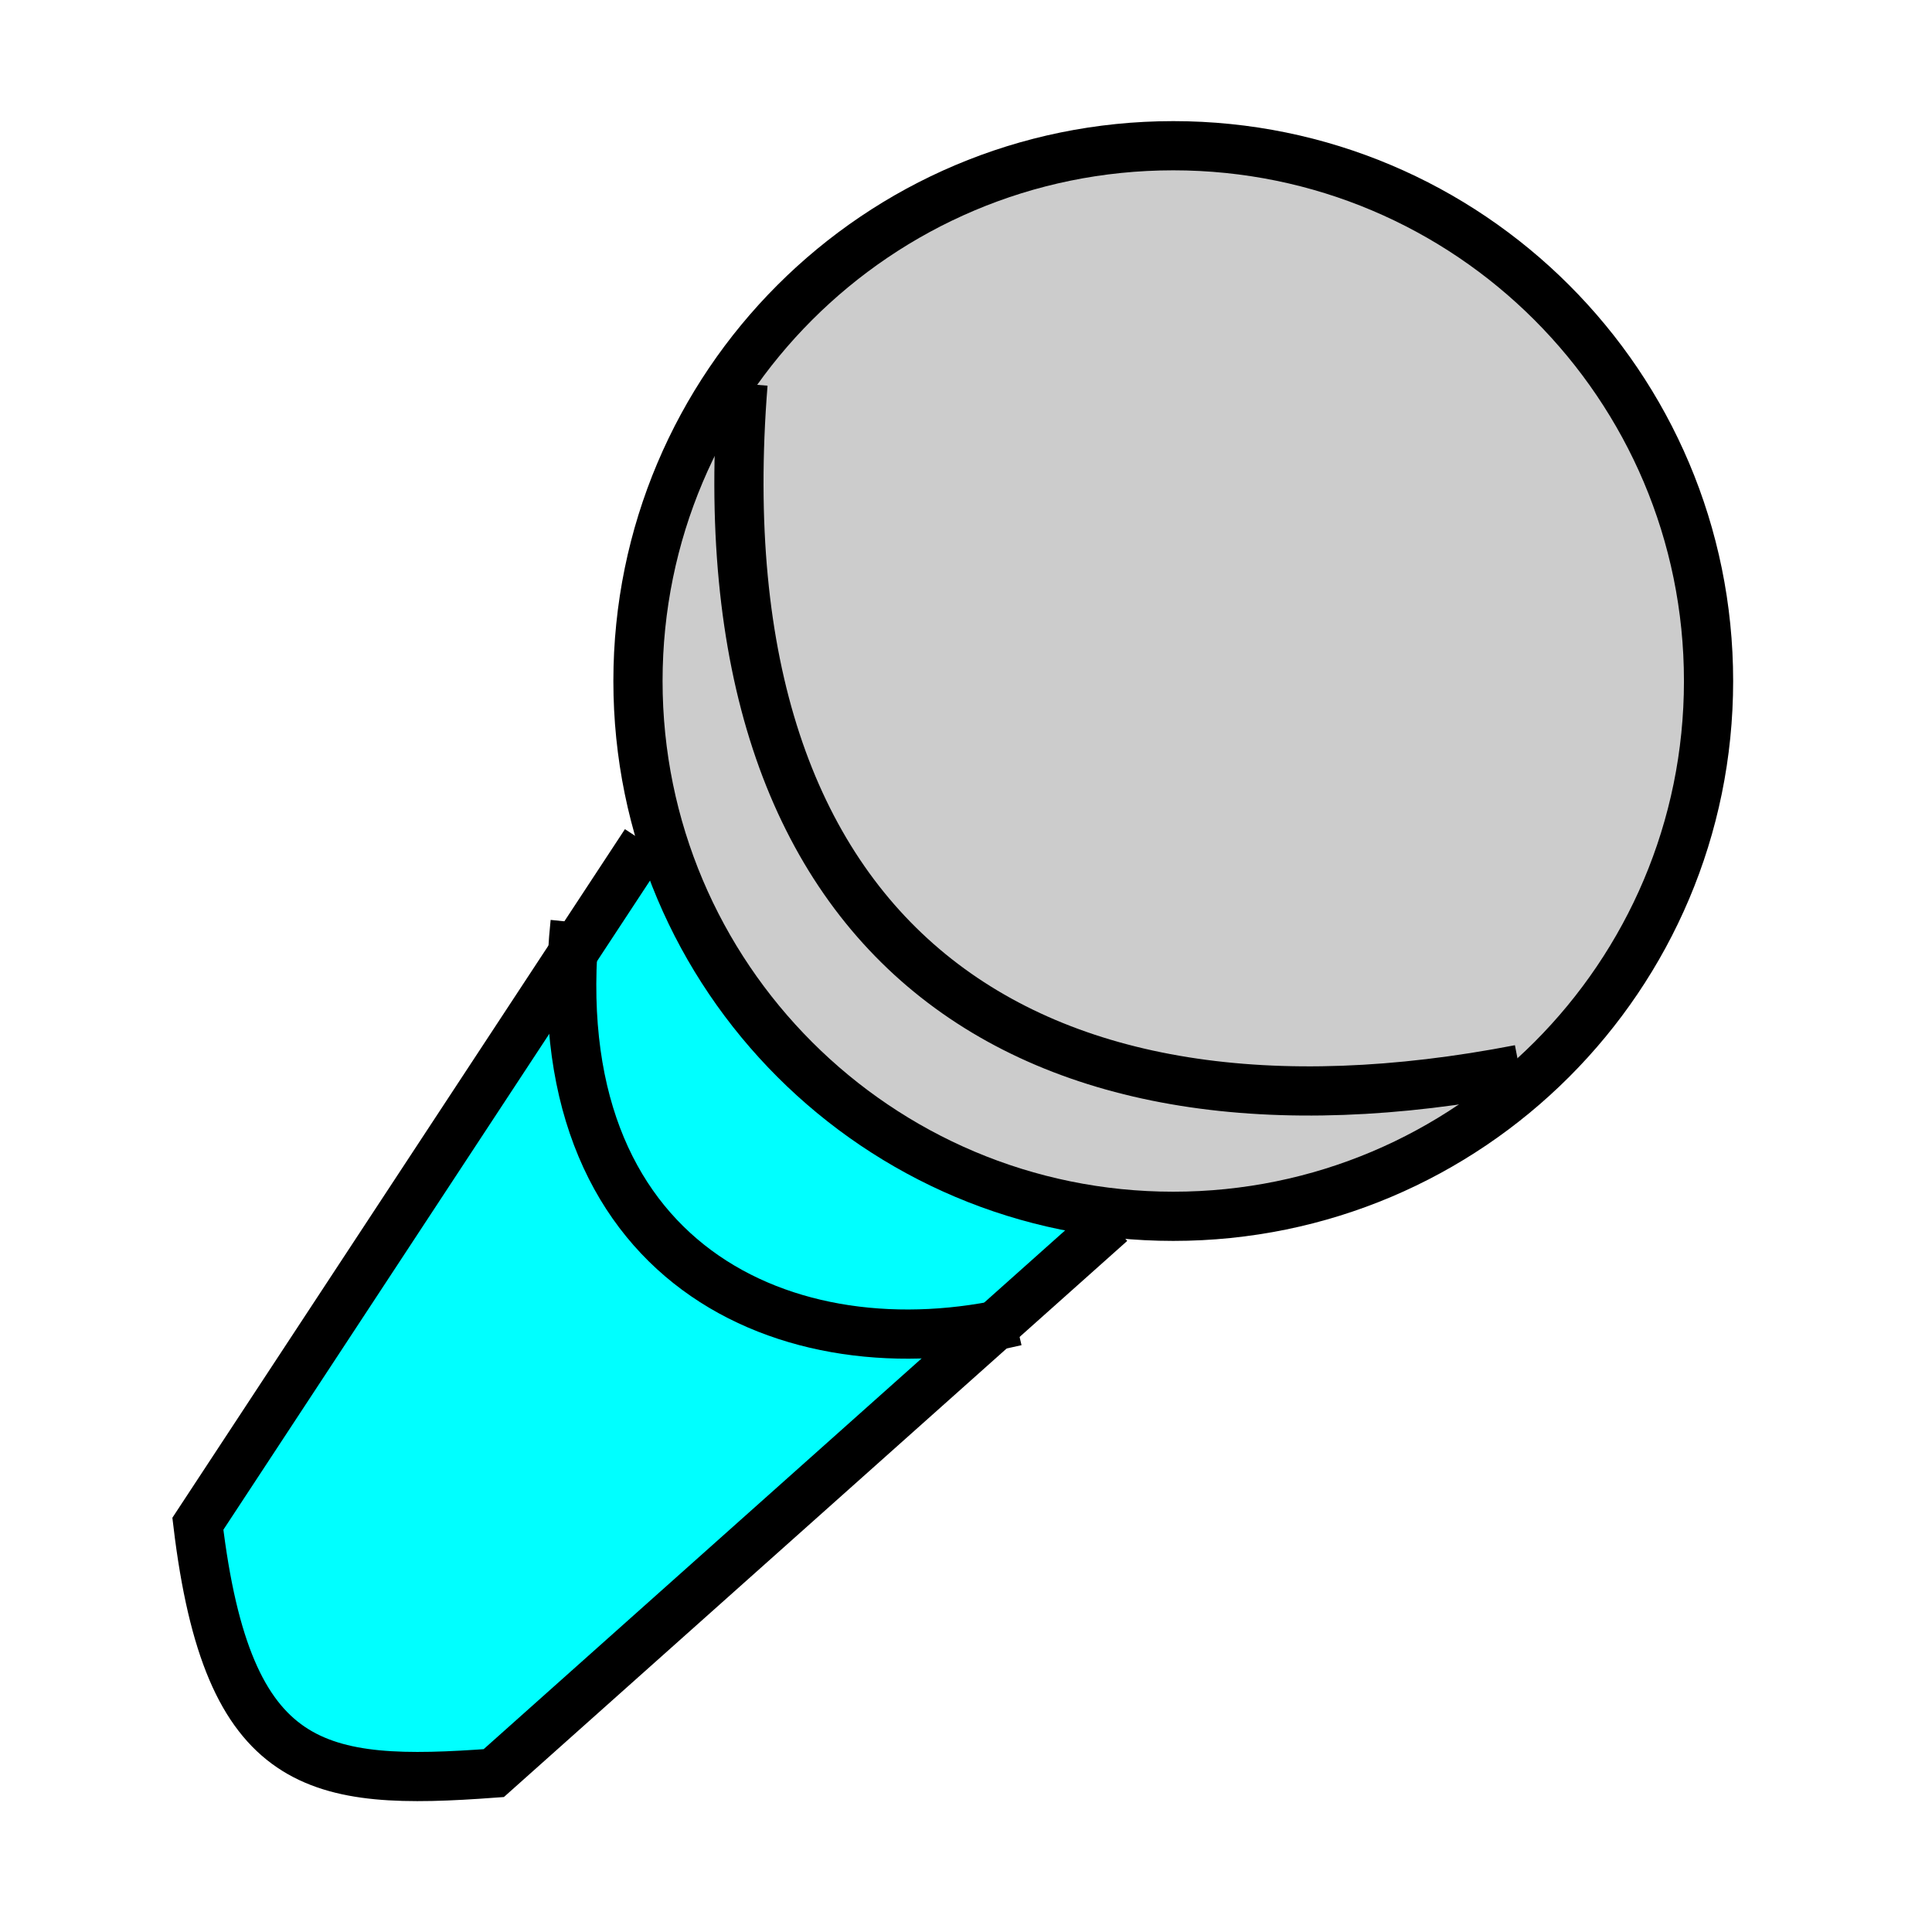
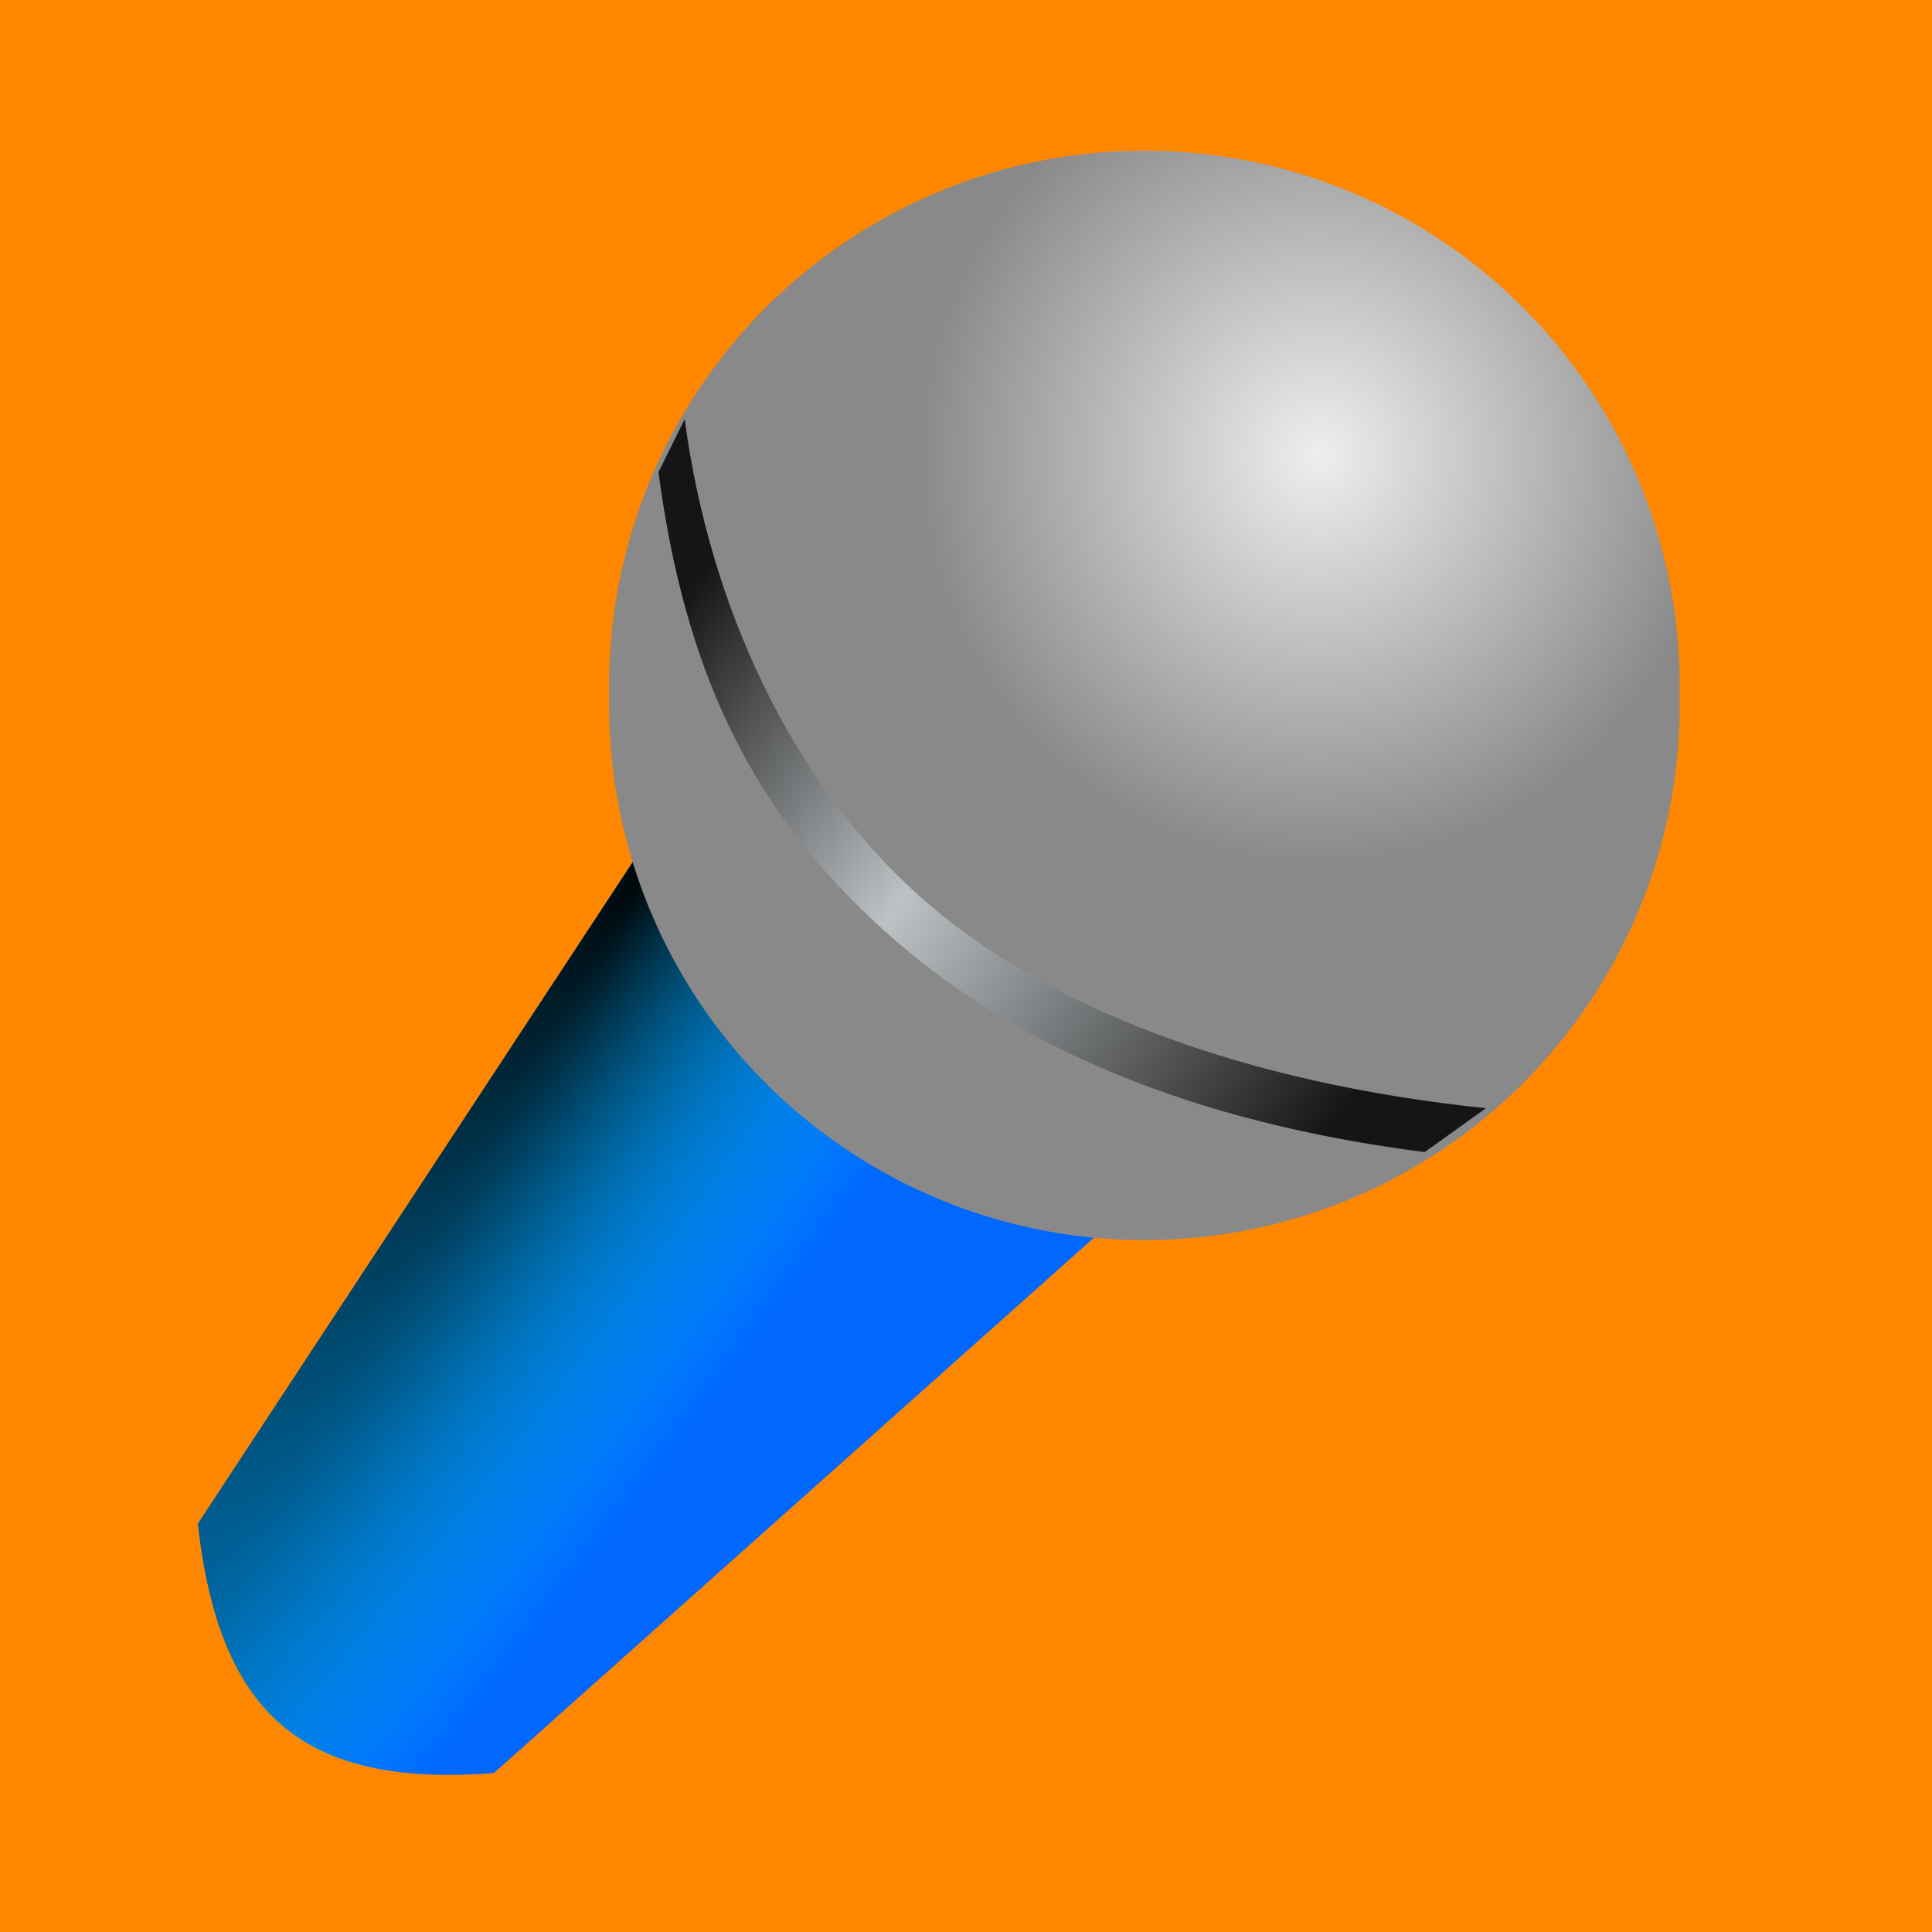
- <svg xmlns="http://www.w3.org/2000/svg" width="16px" height="16px" id="svg2383" version="1.1">
+ <svg xmlns="http://www.w3.org/2000/svg" xmlns:xlink="http://www.w3.org/1999/xlink" width="512" height="512" id="svg2383" version="1.1">
  <defs id="defs2385">
-     </defs>
-   <g id="layer1">
+     <linearGradient id="linearGradient3864">
+       <stop style="stop-color:#eeeeee;stop-opacity:1;" offset="0" id="stop3866" />
+       <stop style="stop-color:#898989;stop-opacity:1;" offset="1" id="stop3868" />
+     </linearGradient>
+     <linearGradient id="linearGradient3842">
+       <stop id="stop3844" offset="0" style="stop-color:#151515;stop-opacity:1;" />
+       <stop style="stop-color:#bdc2c5;stop-opacity:1;" offset="0.427" id="stop3846" />
+       <stop style="stop-color:#151515;stop-opacity:1;" offset="1" id="stop3848" />
+     </linearGradient>
+     <linearGradient id="linearGradient3834">
+       <stop style="stop-color:#000000;stop-opacity:1;" offset="0" id="stop3836" />
+       <stop style="stop-color:#000000;stop-opacity:0;" offset="1" id="stop3838" />
+     </linearGradient>
+     <linearGradient id="linearGradient3816">
+       <stop style="stop-color:#000000;stop-opacity:1;" offset="0" id="stop3818" />
+       <stop style="stop-color:#00ffff;stop-opacity:0;" offset="1" id="stop3820" />
+     </linearGradient>
+     <linearGradient id="linearGradient3806">
+       <stop id="stop3808" offset="0" style="stop-color:#151515;stop-opacity:0;" />
+       <stop style="stop-color:#dde3e7;stop-opacity:1;" offset="0.416" id="stop3810" />
+       <stop style="stop-color:#151515;stop-opacity:0;" offset="1" id="stop3812" />
+     </linearGradient>
+     <linearGradient xlink:href="#linearGradient4029" id="linearGradient5110" gradientUnits="userSpaceOnUse" gradientTransform="matrix(1,0,0,-1,-18,678.0268)" spreadMethod="pad" x1="154.67" y1="373.076" x2="155.717" y2="415.045" />
+     <linearGradient id="linearGradient4029">
+       <stop style="stop-color:#151515;stop-opacity:1;" offset="0" id="stop4031" />
+       <stop id="stop4037" offset="0.486" style="stop-color:#dde3e7;stop-opacity:1;" />
+       <stop id="stop4041" offset="1" style="stop-color:#151515;stop-opacity:1;" />
+     </linearGradient>
+     <radialGradient xlink:href="#linearGradient3816" id="radialGradient3822" cx="329.18" cy="391.671" fx="329.18" fy="391.671" r="48.665" gradientTransform="matrix(-20.7807,-14.29587,95.49179,-138.8083,-28164.119,55886.296)" gradientUnits="userSpaceOnUse" />
+     <linearGradient xlink:href="#linearGradient3842" id="linearGradient3840" x1="248.409" y1="339.849" x2="318.456" y2="393.143" gradientUnits="userSpaceOnUse" gradientTransform="translate(-7.684887,6.221099)" />
+     <radialGradient xlink:href="#linearGradient3864" id="radialGradient3856" cx="11.443" cy="3.041" fx="11.443" fy="3.041" r="3.414" gradientUnits="userSpaceOnUse" gradientTransform="matrix(0.7188932,0,0,0.7354233,2.92755,1.14345)" />
+     <linearGradient xlink:href="#linearGradient3842" id="linearGradient3874" gradientUnits="userSpaceOnUse" gradientTransform="matrix(32.00479,0,0,32.00479,-5604.306,-14723.926)" x1="248.409" y1="339.849" x2="318.456" y2="393.143" />
+   </defs>
+   <g id="layer1" transform="translate(0,496)">
    <g id="g3480" transform="matrix(0.07871412,0,0,0.07871412,-13.60364,-21.88619)">
-       <path style="fill:#00ffff;stroke:#000000;stroke-width:5.176;stroke-linecap:butt;stroke-linejoin:miter;stroke-miterlimit:4;stroke-opacity:1;stroke-dasharray:none" d="m 240.736,366.704 -47.095,71.658 c 3.149,26.3 12.549,27.602 31.132,26.235 l 64.923,-57.923 1.275,0.932 -50.236,-40.903 z" id="path2857" />
-       <path style="fill:#cccccc;fill-rule:evenodd;stroke:#000000;stroke-width:0.3;stroke-linecap:butt;stroke-linejoin:miter;stroke-miterlimit:4;stroke-opacity:1;stroke-dasharray:none" id="path2859" d="m 13.353,4.844 c 0,1.802 -1.461,3.264 -3.264,3.264 -1.802,0 -3.264,-1.461 -3.264,-3.264 0,-1.802 1.461,-3.264 3.264,-3.264 1.802,0 3.264,1.461 3.264,3.264 z" transform="matrix(17.25442,0,0,17.25442,122.1832,266.1163)" />
-       <path id="path3635" d="m 250.997,318.419 c -4.727,59.143 29.92,82.166 81.705,72.136" style="fill:none;stroke:#000000;stroke-width:5.176;stroke-linecap:butt;stroke-linejoin:miter;stroke-miterlimit:4;stroke-opacity:1;stroke-dasharray:none" />
-       <path style="fill:none;stroke:#000000;stroke-width:5.176;stroke-linecap:butt;stroke-linejoin:miter;stroke-miterlimit:4;stroke-opacity:1;stroke-dasharray:none" d="m 233.331,375.097 c -3.728,35.935 22.396,47.61 46.373,41.956" id="path3637" />
+       <rect style="fill:#ff8700;fill-opacity:1;stroke:none" id="rect3876" width="6505.523" height="6505.523" x="172.823" y="-6024.209" />
+       <path style="fill:#0068ff;fill-opacity:1;stroke:none" d="M 2346.339,-3186.75 839.084,-893.345 c 76.434,688.723 402.151,884.149 996.371,839.649 l 2077.858,-1853.814 40.818,29.843 -1607.792,-1309.083 z" id="path2857" />
+       <path id="path3814" d="M 2346.339,-3186.75 839.084,-893.345 c 77.356,701.186 401.633,883.396 996.371,839.649 l 2077.858,-1853.814 40.818,29.843 -1607.792,-1309.083 z" style="fill:url(#radialGradient3822);fill-opacity:1;stroke:none" />
+       <path style="fill:url(#radialGradient3856);fill-opacity:1;fill-rule:evenodd;stroke:none" id="path2859" d="m 13.353,4.844 a 3.264,3.264 0 1 1 -6.527,0 3.264,3.264 0 1 1 6.527,0 z" transform="matrix(552.2241,0,0,552.2241,-1545.918,-6357.03)" />
+       <path style="font-size:medium;font-style:normal;font-variant:normal;font-weight:normal;font-stretch:normal;text-indent:0;text-align:start;text-decoration:none;line-height:normal;letter-spacing:normal;word-spacing:normal;text-transform:none;direction:ltr;block-progression:tb;writing-mode:lr-tb;text-anchor:start;color:#000000;fill:url(#linearGradient3874);fill-opacity:1;stroke:none;stroke-width:5.176;marker:none;visibility:visible;display:inline;overflow:visible;enable-background:accumulate;font-family:Bitstream Vera Sans;-inkscape-font-specification:Bitstream Vera Sans" d="m 2477.928,-4611.998 -88.249,178.346 c 88.965,667.056 308.11,1136.624 763.24,1546.421 432.557,389.472 1034.883,643.205 1816.463,742.785 l 206.15,-147.634 c -817.335,-85.216 -1488.312,-337.047 -1911.596,-718.17 -423.284,-381.123 -701.046,-964.702 -786.008,-1601.749 z" id="path3635" />
    </g>
  </g>
</svg>
